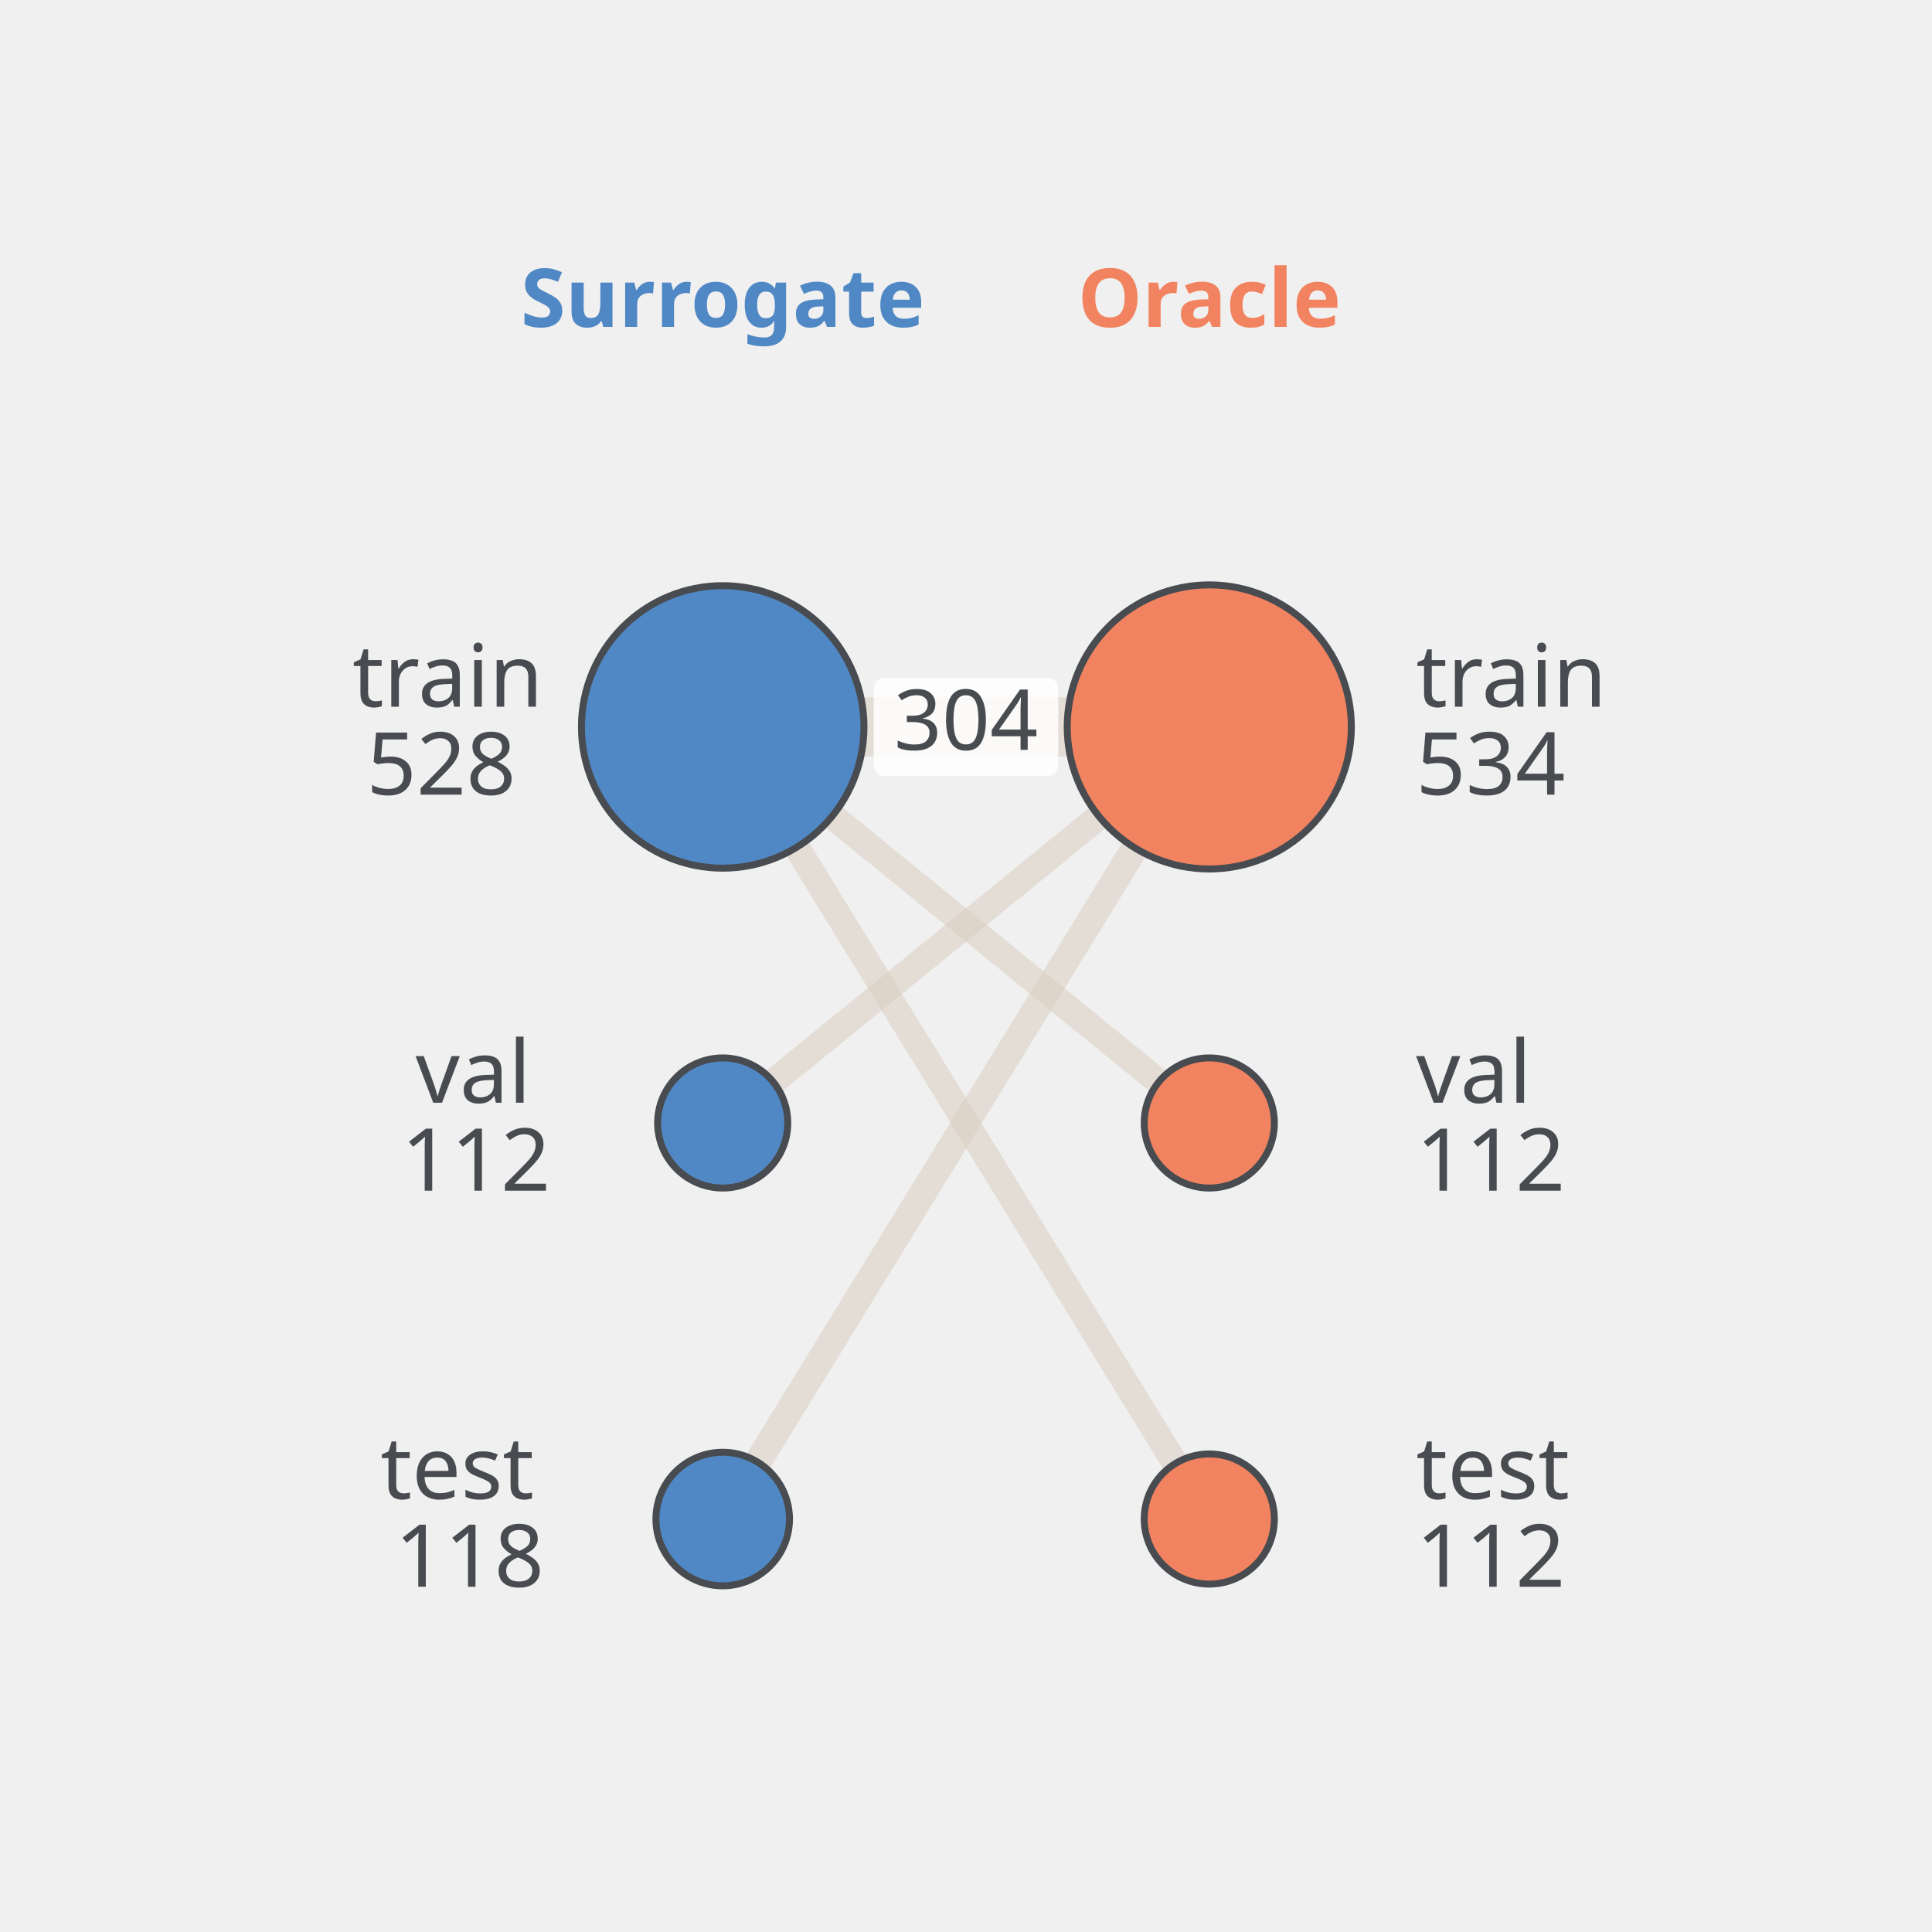
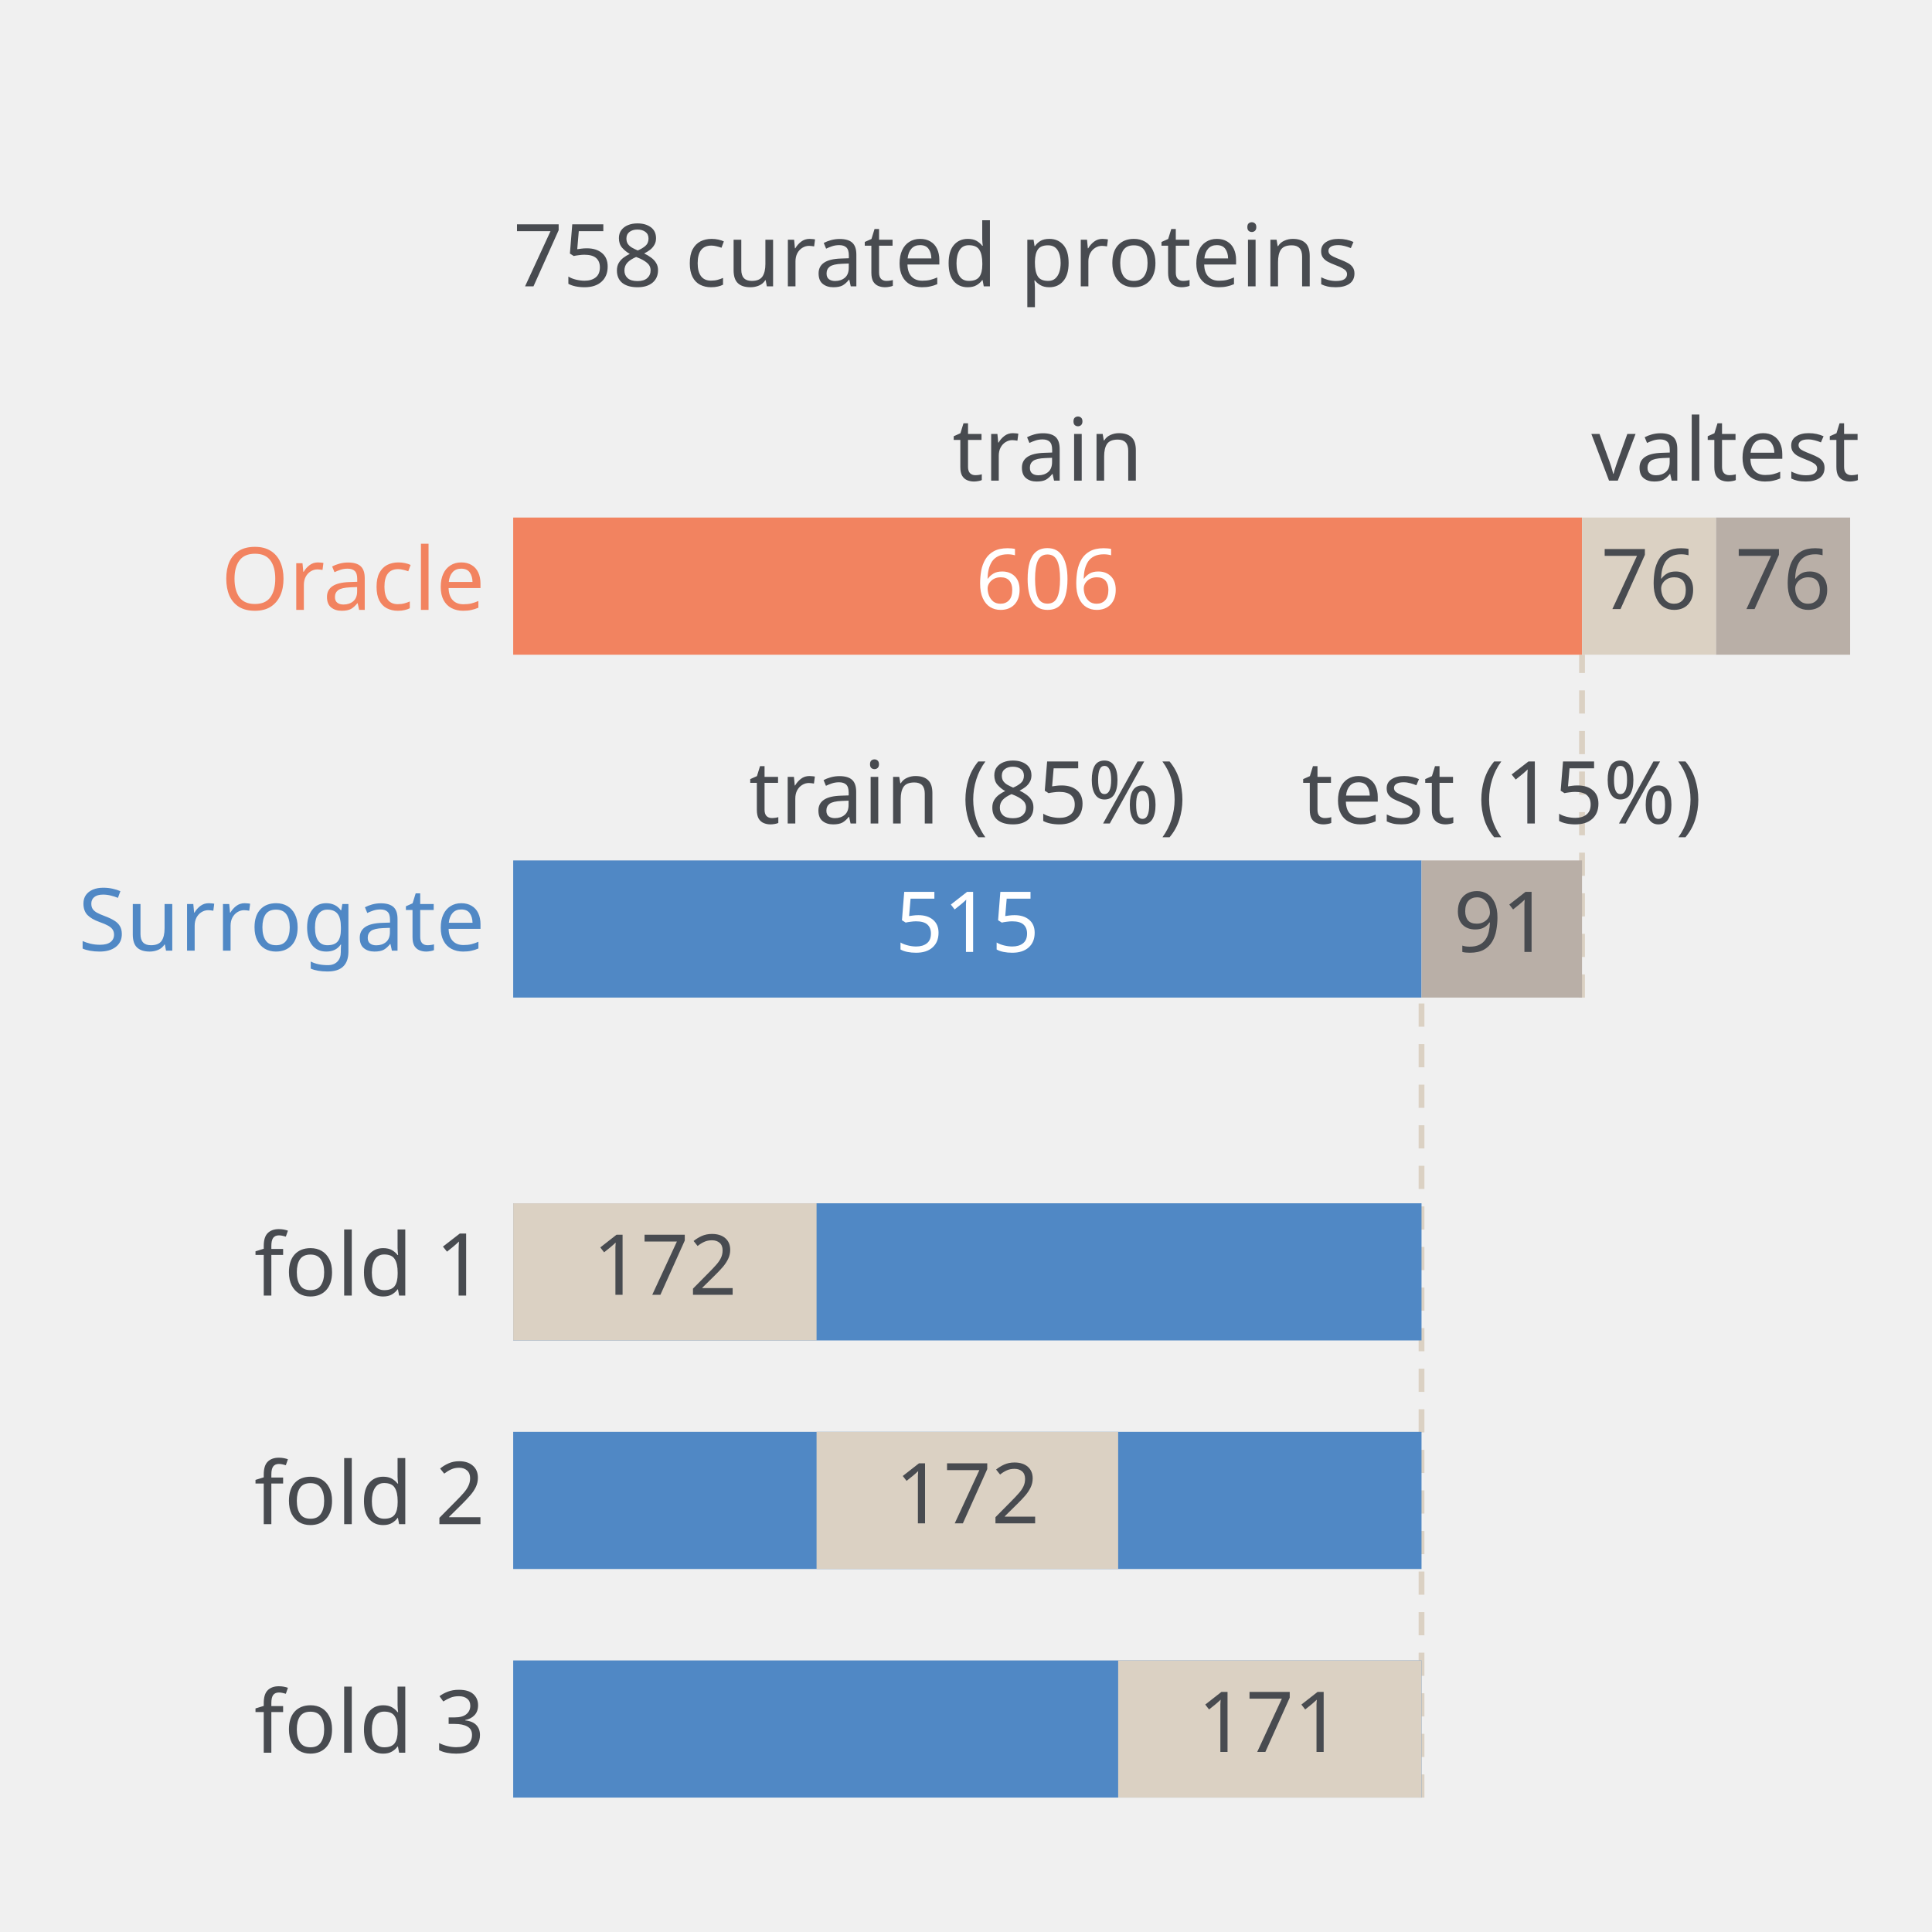
- <svg xmlns="http://www.w3.org/2000/svg" xmlns:xlink="http://www.w3.org/1999/xlink" width="333.333pt" height="333.333pt" viewBox="0 0 333.333 333.333" version="1.1">
+ <svg xmlns="http://www.w3.org/2000/svg" width="333.333pt" height="333.333pt" viewBox="0 0 333.333 333.333" version="1.1">
  <defs>
    <style type="text/css">*{stroke-linejoin: round; stroke-linecap: butt}</style>
  </defs>
  <g id="figure_1">
    <g id="patch_1">
      <path d="M 0 333.333  L 333.333 333.333  L 333.333 0  L 0 0  L 0 333.333  z " style="fill: none" />
    </g>
    <g id="axes_1">
      <g id="line2d_1">
-         <path d="M 124.691 125.417  L 208.642 125.417  " clip-path="url(#p3efed5f4da)" style="fill: none; stroke: #dbd1c3; stroke-opacity: 0.6; stroke-width: 10.2; stroke-linecap: round" />
+         <path d="M 272.95 172.113  L 272.95 112.958  " clip-path="url(#p9be62aeead)" style="fill: none; stroke-dasharray: 4,3; stroke-dashoffset: 0; stroke: #dbd1c3" />
      </g>
      <g id="line2d_2">
-         <path d="M 124.691 125.417  L 208.642 193.75  " clip-path="url(#p3efed5f4da)" style="fill: none; stroke: #dbd1c3; stroke-opacity: 0.6; stroke-width: 4.516; stroke-linecap: round" />
+         <path d="M 245.259 310.141  L 245.259 172.113  " clip-path="url(#p9be62aeead)" style="fill: none; stroke-dasharray: 4,3; stroke-dashoffset: 0; stroke: #dbd1c3" />
      </g>
-       <g id="line2d_3">
-         <path d="M 124.691 125.417  L 208.642 262.083  " clip-path="url(#p3efed5f4da)" style="fill: none; stroke: #dbd1c3; stroke-opacity: 0.6; stroke-width: 4.516; stroke-linecap: round" />
+       <g id="patch_2">
+         <path d="M 88.543 112.958  L 272.95 112.958  L 272.95 89.296  L 88.543 89.296  z " clip-path="url(#p9be62aeead)" style="fill: #f28360" />
      </g>
-       <g id="line2d_4">
-         <path d="M 124.691 193.75  L 208.642 125.417  " clip-path="url(#p3efed5f4da)" style="fill: none; stroke: #dbd1c3; stroke-opacity: 0.6; stroke-width: 4.516; stroke-linecap: round" />
+       <g id="patch_3">
+         <path d="M 272.95 112.958  L 296.077 112.958  L 296.077 89.296  L 272.95 89.296  z " clip-path="url(#p9be62aeead)" style="fill: #dbd1c3" />
      </g>
-       <g id="line2d_5">
-         <path d="M 124.691 262.083  L 208.642 125.417  " clip-path="url(#p3efed5f4da)" style="fill: none; stroke: #dbd1c3; stroke-opacity: 0.6; stroke-width: 4.693; stroke-linecap: round" />
+       <g id="patch_4">
+         <path d="M 296.077 112.958  L 319.204 112.958  L 319.204 89.296  L 296.077 89.296  z " clip-path="url(#p9be62aeead)" style="fill: #b9afa7" />
      </g>
-       <g id="PathCollection_1">
-         <defs>
-           <path id="m599a2c7561" d="M 0 24.372  C 6.464 24.372 12.663 21.804 17.234 17.234  C 21.804 12.663 24.372 6.464 24.372 0  C 24.372 -6.464 21.804 -12.663 17.234 -17.234  C 12.663 -21.804 6.464 -24.372 0 -24.372  C -6.464 -24.372 -12.663 -21.804 -17.234 -17.234  C -21.804 -12.663 -24.372 -6.464 -24.372 0  C -24.372 6.464 -21.804 12.663 -17.234 17.234  C -12.663 21.804 -6.464 24.372 0 24.372  z " style="stroke: #484b50; stroke-width: 1.2" />
-         </defs>
-         <g clip-path="url(#p3efed5f4da)">
-           <use xlink:href="#m599a2c7561" x="124.691" y="125.417" style="fill: #5088c5; stroke: #484b50; stroke-width: 1.2" />
-         </g>
+       <g id="patch_5">
+         <path d="M 88.543 172.113  L 245.259 172.113  L 245.259 148.451  L 88.543 148.451  z " clip-path="url(#p9be62aeead)" style="fill: #5088c5" />
      </g>
-       <g id="PathCollection_2">
-         <defs>
-           <path id="m699554fdd5" d="M 0 11.225  C 2.977 11.225 5.832 10.042 7.937 7.937  C 10.042 5.832 11.225 2.977 11.225 0  C 11.225 -2.977 10.042 -5.832 7.937 -7.937  C 5.832 -10.042 2.977 -11.225 0 -11.225  C -2.977 -11.225 -5.832 -10.042 -7.937 -7.937  C -10.042 -5.832 -11.225 -2.977 -11.225 0  C -11.225 2.977 -10.042 5.832 -7.937 7.937  C -5.832 10.042 -2.977 11.225 0 11.225  z " style="stroke: #484b50; stroke-width: 1.2" />
-         </defs>
-         <g clip-path="url(#p3efed5f4da)">
-           <use xlink:href="#m699554fdd5" x="124.691" y="193.75" style="fill: #5088c5; stroke: #484b50; stroke-width: 1.2" />
-         </g>
+       <g id="patch_6">
+         <path d="M 245.259 172.113  L 272.95 172.113  L 272.95 148.451  L 245.259 148.451  z " clip-path="url(#p9be62aeead)" style="fill: #b9afa7" />
      </g>
-       <g id="PathCollection_3">
-         <defs>
-           <path id="md425ba0659" d="M 0 11.522  C 3.056 11.522 5.986 10.308 8.147 8.147  C 10.308 5.986 11.522 3.056 11.522 0  C 11.522 -3.056 10.308 -5.986 8.147 -8.147  C 5.986 -10.308 3.056 -11.522 0 -11.522  C -3.056 -11.522 -5.986 -10.308 -8.147 -8.147  C -10.308 -5.986 -11.522 -3.056 -11.522 0  C -11.522 3.056 -10.308 5.986 -8.147 8.147  C -5.986 10.308 -3.056 11.522 0 11.522  z " style="stroke: #484b50; stroke-width: 1.2" />
-         </defs>
-         <g clip-path="url(#p3efed5f4da)">
-           <use xlink:href="#md425ba0659" x="124.691" y="262.083" style="fill: #5088c5; stroke: #484b50; stroke-width: 1.2" />
-         </g>
+       <g id="patch_7">
+         <path d="M 88.543 231.268  L 245.259 231.268  L 245.259 207.606  L 88.543 207.606  z " clip-path="url(#p9be62aeead)" style="fill: #5088c5" />
      </g>
-       <g id="PathCollection_4">
-         <defs>
-           <path id="m07da5ce937" d="M 0 24.51  C 6.5 24.51 12.735 21.928 17.331 17.331  C 21.928 12.735 24.51 6.5 24.51 0  C 24.51 -6.5 21.928 -12.735 17.331 -17.331  C 12.735 -21.928 6.5 -24.51 0 -24.51  C -6.5 -24.51 -12.735 -21.928 -17.331 -17.331  C -21.928 -12.735 -24.51 -6.5 -24.51 0  C -24.51 6.5 -21.928 12.735 -17.331 17.331  C -12.735 21.928 -6.5 24.51 0 24.51  z " style="stroke: #484b50; stroke-width: 1.2" />
-         </defs>
-         <g clip-path="url(#p3efed5f4da)">
-           <use xlink:href="#m07da5ce937" x="208.642" y="125.417" style="fill: #f28360; stroke: #484b50; stroke-width: 1.2" />
-         </g>
+       <g id="patch_8">
+         <path d="M 88.543 231.268  L 140.883 231.268  L 140.883 207.606  L 88.543 207.606  z " clip-path="url(#p9be62aeead)" style="fill: #dbd1c3" />
      </g>
-       <g id="PathCollection_5">
-         <defs>
-           <path id="m72389673c8" d="M 0 11.225  C 2.977 11.225 5.832 10.042 7.937 7.937  C 10.042 5.832 11.225 2.977 11.225 0  C 11.225 -2.977 10.042 -5.832 7.937 -7.937  C 5.832 -10.042 2.977 -11.225 0 -11.225  C -2.977 -11.225 -5.832 -10.042 -7.937 -7.937  C -10.042 -5.832 -11.225 -2.977 -11.225 0  C -11.225 2.977 -10.042 5.832 -7.937 7.937  C -5.832 10.042 -2.977 11.225 0 11.225  z " style="stroke: #484b50; stroke-width: 1.2" />
-         </defs>
-         <g clip-path="url(#p3efed5f4da)">
-           <use xlink:href="#m72389673c8" x="208.642" y="193.75" style="fill: #f28360; stroke: #484b50; stroke-width: 1.2" />
-         </g>
+       <g id="patch_9">
+         <path d="M 88.543 270.704  L 245.259 270.704  L 245.259 247.042  L 88.543 247.042  z " clip-path="url(#p9be62aeead)" style="fill: #5088c5" />
      </g>
-       <g id="PathCollection_6">
-         <g clip-path="url(#p3efed5f4da)">
-           <use xlink:href="#m72389673c8" x="208.642" y="262.083" style="fill: #f28360; stroke: #484b50; stroke-width: 1.2" />
-         </g>
+       <g id="patch_10">
+         <path d="M 140.883 270.704  L 192.919 270.704  L 192.919 247.042  L 140.883 247.042  z " clip-path="url(#p9be62aeead)" style="fill: #dbd1c3" />
+       </g>
+       <g id="patch_11">
+         <path d="M 88.543 310.141  L 245.259 310.141  L 245.259 286.479  L 88.543 286.479  z " clip-path="url(#p9be62aeead)" style="fill: #5088c5" />
+       </g>
+       <g id="patch_12">
+         <path d="M 192.919 310.141  L 245.259 310.141  L 245.259 286.479  L 192.919 286.479  z " clip-path="url(#p9be62aeead)" style="fill: #dbd1c3" />
      </g>
      <g id="text_1">
-         <g id="patch_2">
-           <path d="M 152.92 133.899  L 180.413 133.899  Q 182.588 133.899 182.588 131.724  L 182.588 119.109  Q 182.588 116.934 180.413 116.934  L 152.92 116.934  Q 150.745 116.934 150.745 119.109  L 150.745 131.724  Q 150.745 133.899 152.92 133.899  z " style="fill: #ffffff; opacity: 0.85" />
-         </g>
-         <text style="font-size: 14.5px; font-family: 'Atkinson Hyperlegible Mono'; text-anchor: middle; fill: #484b50" x="166.667" y="129.375" transform="rotate(-0 166.6667 129.3747)">304</text>
+         <text style="font-size: 14.5px; font-family: 'Atkinson Hyperlegible Mono'; text-anchor: middle; fill: #ffffff" x="180.747" y="105.085" transform="rotate(-0 180.7468 105.0848)">606</text>
      </g>
      <g id="text_2">
-         <text style="font-weight: 100; font-size: 15px; font-family: 'Atkinson Hyperlegible Next', 'Noto Sans', 'DejaVu Sans'; fill: #484b50" transform="translate(60.81235 121.9242)">train</text>
-         <text style="font-weight: 100; font-size: 15px; font-family: 'Atkinson Hyperlegible Next', 'Noto Sans', 'DejaVu Sans'; fill: #484b50" transform="translate(63.27328 137.0982)">528</text>
+         <text style="font-weight: 100; font-size: 15px; font-family: 'Atkinson Hyperlegible Next', 'Noto Sans', 'DejaVu Sans'; text-anchor: middle; fill: #484b50" x="180.747" y="82.922" transform="rotate(-0 180.7468 82.92164)">train</text>
      </g>
      <g id="text_3">
-         <text style="font-weight: 100; font-size: 15px; font-family: 'Atkinson Hyperlegible Next', 'Noto Sans', 'DejaVu Sans'; fill: #484b50" transform="translate(71.70141 190.2576)">val</text>
-         <text style="font-weight: 100; font-size: 15px; font-family: 'Atkinson Hyperlegible Next', 'Noto Sans', 'DejaVu Sans'; fill: #484b50" transform="translate(69.24516 205.4315)">112</text>
+         <text style="font-size: 14.5px; font-family: 'Atkinson Hyperlegible Mono'; text-anchor: middle; fill: #484b50" x="284.514" y="105.085" transform="rotate(-0 284.5138 105.0848)">76</text>
      </g>
      <g id="text_4">
-         <text style="font-weight: 100; font-size: 15px; font-family: 'Atkinson Hyperlegible Next', 'Noto Sans', 'DejaVu Sans'; fill: #484b50" transform="translate(65.65453 258.5909)">test</text>
-         <text style="font-weight: 100; font-size: 15px; font-family: 'Atkinson Hyperlegible Next', 'Noto Sans', 'DejaVu Sans'; fill: #484b50" transform="translate(68.13422 273.7648)">118</text>
+         <text style="font-weight: 100; font-size: 15px; font-family: 'Atkinson Hyperlegible Next', 'Noto Sans', 'DejaVu Sans'; text-anchor: middle; fill: #484b50" x="284.514" y="82.922" transform="rotate(-0 284.5138 82.92164)">val</text>
      </g>
      <g id="text_5">
-         <text style="font-weight: 100; font-size: 15px; font-family: 'Atkinson Hyperlegible Next', 'Noto Sans', 'DejaVu Sans'; fill: #484b50" transform="translate(244.321 121.9242)">train</text>
-         <text style="font-weight: 100; font-size: 15px; font-family: 'Atkinson Hyperlegible Next', 'Noto Sans', 'DejaVu Sans'; fill: #484b50" transform="translate(244.321 137.0982)">534</text>
+         <text style="font-size: 14.5px; font-family: 'Atkinson Hyperlegible Mono'; text-anchor: middle; fill: #484b50" x="307.641" y="105.085" transform="rotate(-0 307.6408 105.0848)">76</text>
      </g>
      <g id="text_6">
-         <text style="font-weight: 100; font-size: 15px; font-family: 'Atkinson Hyperlegible Next', 'Noto Sans', 'DejaVu Sans'; fill: #484b50" transform="translate(244.321 190.2576)">val</text>
-         <text style="font-weight: 100; font-size: 15px; font-family: 'Atkinson Hyperlegible Next', 'Noto Sans', 'DejaVu Sans'; fill: #484b50" transform="translate(244.321 205.4315)">112</text>
+         <text style="font-weight: 100; font-size: 15px; font-family: 'Atkinson Hyperlegible Next', 'Noto Sans', 'DejaVu Sans'; text-anchor: middle; fill: #484b50" x="307.641" y="82.922" transform="rotate(-0 307.6408 82.92164)">test</text>
      </g>
      <g id="text_7">
-         <text style="font-weight: 100; font-size: 15px; font-family: 'Atkinson Hyperlegible Next', 'Noto Sans', 'DejaVu Sans'; fill: #484b50" transform="translate(244.321 258.5909)">test</text>
-         <text style="font-weight: 100; font-size: 15px; font-family: 'Atkinson Hyperlegible Next', 'Noto Sans', 'DejaVu Sans'; fill: #484b50" transform="translate(244.321 273.7648)">112</text>
+         <text style="font-weight: 100; font-size: 15px; font-family: 'Atkinson Hyperlegible Next', 'Noto Sans', 'DejaVu Sans'; text-anchor: end; fill: #f28360" x="83.674" y="105.221" transform="rotate(-0 83.67436 105.2213)">Oracle</text>
      </g>
      <g id="text_8">
-         <text style="font-weight: 600; font-size: 14px; font-family: 'Atkinson Hyperlegible Next', 'Noto Sans', 'DejaVu Sans'; text-anchor: middle; fill: #5088c5" x="124.691" y="56.4" transform="rotate(-0 124.6914 56.4)">Surrogate</text>
+         <text style="font-size: 14.5px; font-family: 'Atkinson Hyperlegible Mono'; text-anchor: middle; fill: #ffffff" x="166.901" y="164.24" transform="rotate(-0 166.901 164.2397)">515</text>
      </g>
      <g id="text_9">
-         <text style="font-weight: 600; font-size: 14px; font-family: 'Atkinson Hyperlegible Next', 'Noto Sans', 'DejaVu Sans'; text-anchor: middle; fill: #f28360" x="208.642" y="56.4" transform="rotate(-0 208.642 56.4)">Oracle</text>
+         <text style="font-weight: 100; font-size: 15px; font-family: 'Atkinson Hyperlegible Next', 'Noto Sans', 'DejaVu Sans'; text-anchor: middle; fill: #484b50" x="166.901" y="142.077" transform="rotate(-0 166.901 142.0766)">train  (85%)</text>
+       </g>
+       <g id="text_10">
+         <text style="font-size: 14.5px; font-family: 'Atkinson Hyperlegible Mono'; text-anchor: middle; fill: #484b50" x="259.105" y="164.24" transform="rotate(-0 259.1046 164.2397)">91</text>
+       </g>
+       <g id="text_11">
+         <text style="font-weight: 100; font-size: 15px; font-family: 'Atkinson Hyperlegible Next', 'Noto Sans', 'DejaVu Sans'; text-anchor: middle; fill: #484b50" x="259.105" y="142.077" transform="rotate(-0 259.1046 142.0766)">test  (15%)</text>
+       </g>
+       <g id="text_12">
+         <text style="font-weight: 100; font-size: 15px; font-family: 'Atkinson Hyperlegible Next', 'Noto Sans', 'DejaVu Sans'; text-anchor: end; fill: #5088c5" x="83.674" y="164.018" transform="rotate(-0 83.67436 164.0176)">Surrogate</text>
+       </g>
+       <g id="text_13">
+         <text style="font-size: 14.5px; font-family: 'Atkinson Hyperlegible Mono'; text-anchor: middle; fill: #484b50" x="114.713" y="223.395" transform="rotate(-0 114.7132 223.3947)">172</text>
+       </g>
+       <g id="text_14">
+         <text style="font-weight: 100; font-size: 15px; font-family: 'Atkinson Hyperlegible Next', 'Noto Sans', 'DejaVu Sans'; text-anchor: end; fill: #484b50" x="83.674" y="223.531" transform="rotate(-0 83.67436 223.5312)">fold 1</text>
+       </g>
+       <g id="text_15">
+         <text style="font-size: 14.5px; font-family: 'Atkinson Hyperlegible Mono'; text-anchor: middle; fill: #484b50" x="166.901" y="262.831" transform="rotate(-0 166.901 262.8313)">172</text>
+       </g>
+       <g id="text_16">
+         <text style="font-weight: 100; font-size: 15px; font-family: 'Atkinson Hyperlegible Next', 'Noto Sans', 'DejaVu Sans'; text-anchor: end; fill: #484b50" x="83.674" y="262.968" transform="rotate(-0 83.67436 262.9678)">fold 2</text>
+       </g>
+       <g id="text_17">
+         <text style="font-size: 14.5px; font-family: 'Atkinson Hyperlegible Mono'; text-anchor: middle; fill: #484b50" x="219.089" y="302.268" transform="rotate(-0 219.0888 302.2679)">171</text>
+       </g>
+       <g id="text_18">
+         <text style="font-weight: 100; font-size: 15px; font-family: 'Atkinson Hyperlegible Next', 'Noto Sans', 'DejaVu Sans'; text-anchor: end; fill: #484b50" x="83.674" y="302.404" transform="rotate(-0 83.67436 302.4044)">fold 3</text>
+       </g>
+       <g id="text_19">
+         <text style="font-weight: 100; font-size: 15px; font-family: 'Atkinson Hyperlegible Next', 'Noto Sans', 'DejaVu Sans'; text-anchor: start; fill: #484b50" x="88.543" y="49.401" transform="rotate(-0 88.5432 49.40052)">758 curated proteins</text>
      </g>
    </g>
  </g>
  <defs>
-     <clipPath id="p3efed5f4da">
-       <rect x="53.333" y="40" width="226.667" height="273.333" />
+     <clipPath id="p9be62aeead">
+       <rect x="38.333" y="40" width="290" height="280" />
    </clipPath>
  </defs>
</svg>
